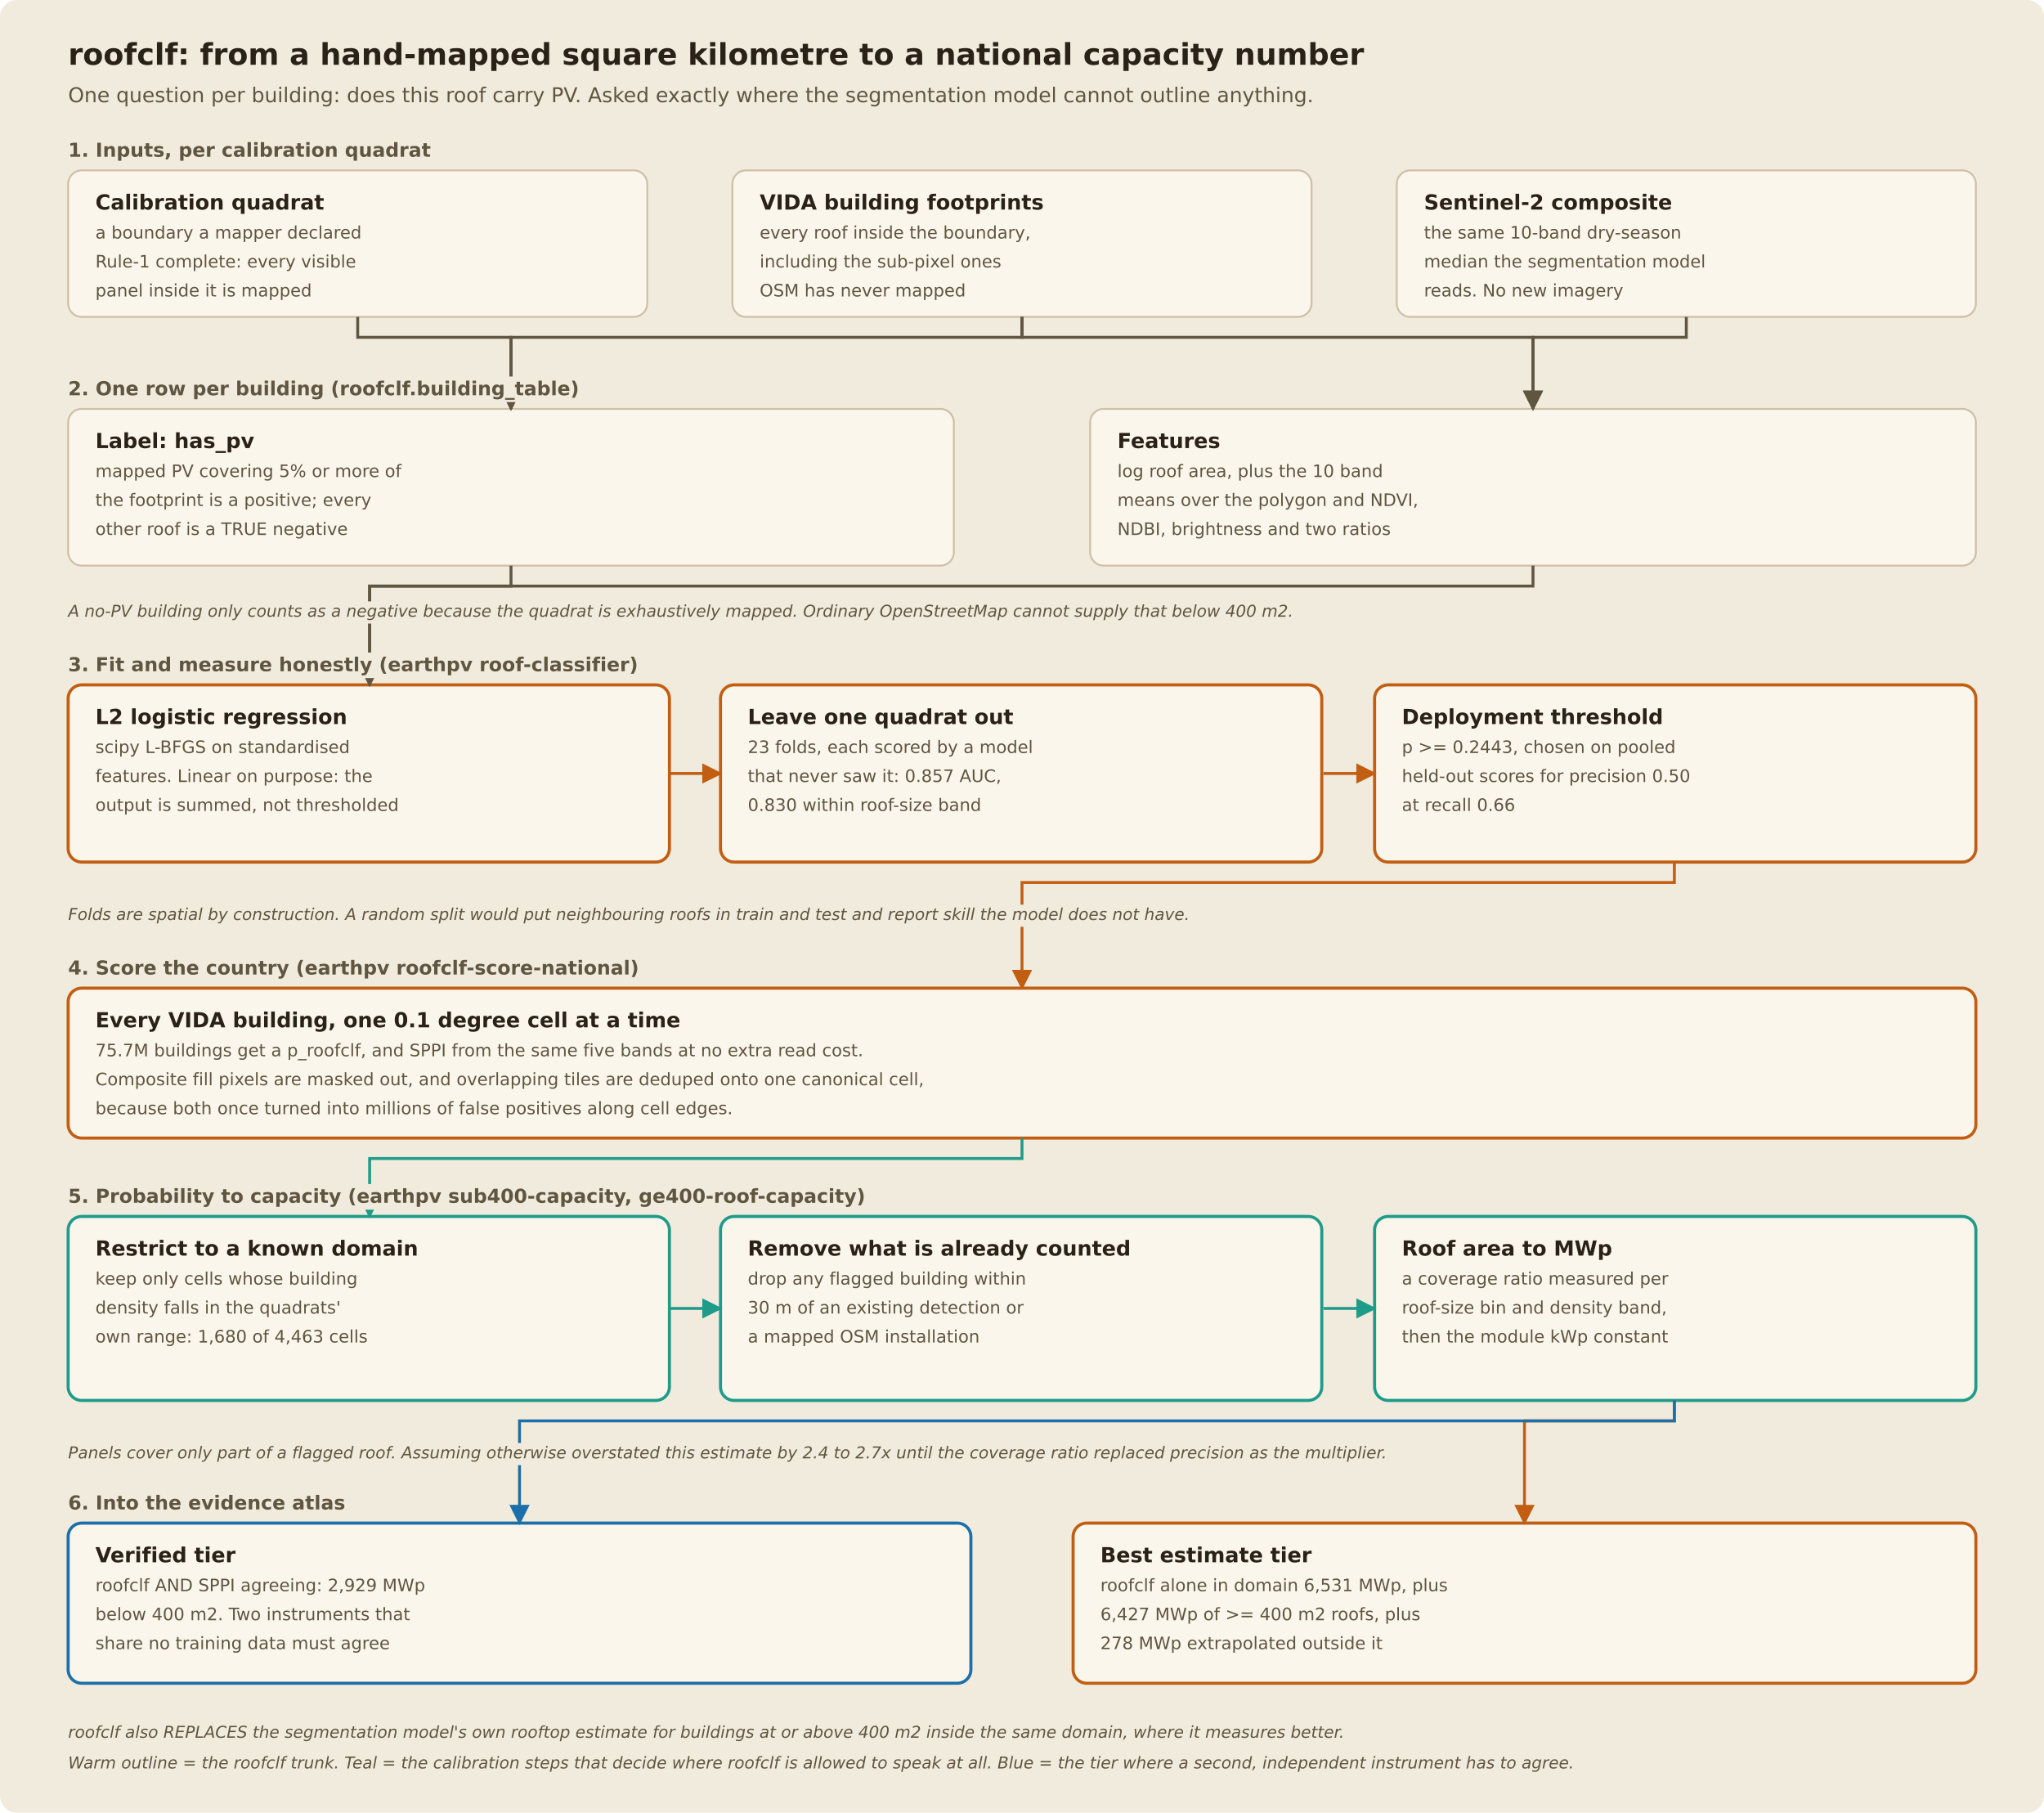
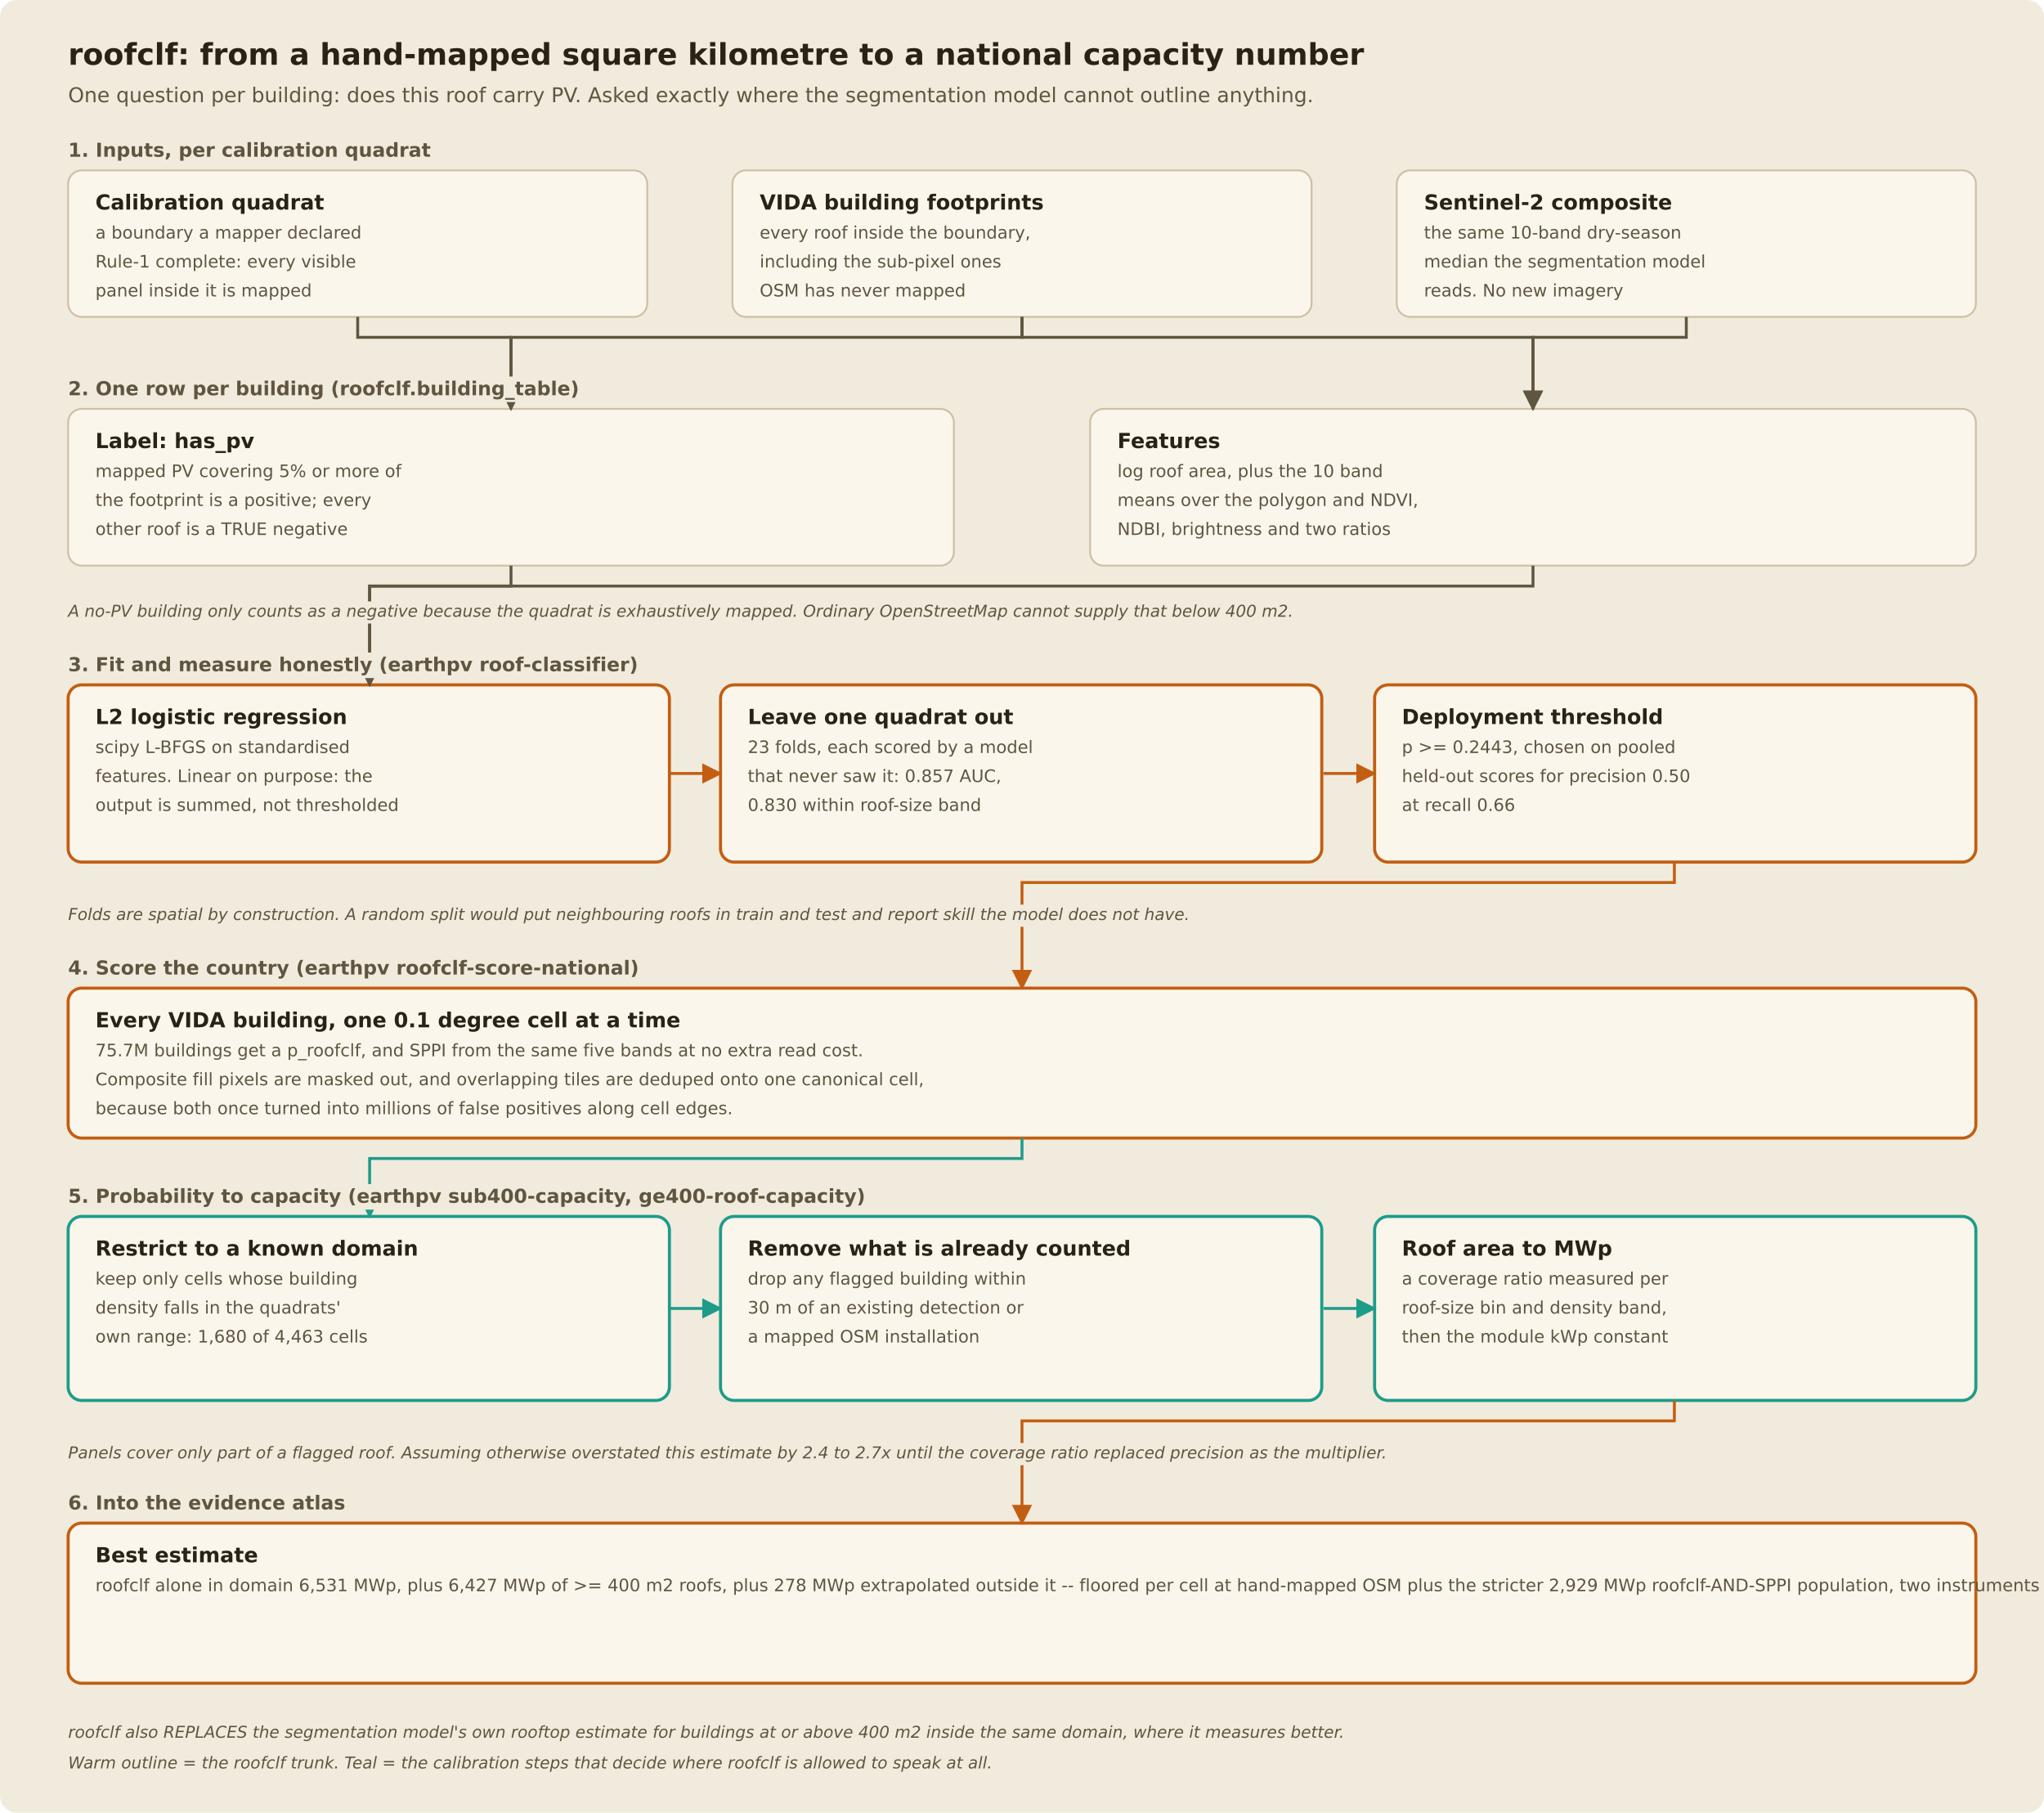
<svg xmlns="http://www.w3.org/2000/svg" width="1200" height="1064" viewBox="0 0 1200 1064" font-family="DejaVu Sans, system-ui, sans-serif">
  <defs>
    <marker id="ah-5f5540-light" viewBox="0 0 10 10" refX="9" refY="5" markerWidth="7" markerHeight="7" orient="auto-start-reverse">
      <path d="M0,0 L10,5 L0,10 z" fill="#5f5540" />
    </marker>
    <marker id="ah-c25e12-light" viewBox="0 0 10 10" refX="9" refY="5" markerWidth="7" markerHeight="7" orient="auto-start-reverse">
      <path d="M0,0 L10,5 L0,10 z" fill="#c25e12" />
    </marker>
    <marker id="ah-1c6fa8-light" viewBox="0 0 10 10" refX="9" refY="5" markerWidth="7" markerHeight="7" orient="auto-start-reverse">
      <path d="M0,0 L10,5 L0,10 z" fill="#1c6fa8" />
    </marker>
    <marker id="ah-1f9b8a-light" viewBox="0 0 10 10" refX="9" refY="5" markerWidth="7" markerHeight="7" orient="auto-start-reverse">
      <path d="M0,0 L10,5 L0,10 z" fill="#1f9b8a" />
    </marker>
  </defs>
  <rect width="1200" height="1064" rx="10" fill="#f1ebdd" />
  <text x="40" y="38" font-size="17.5" font-weight="600" fill="#2a2216">roofclf: from a hand-mapped square kilometre to a national capacity number</text>
  <text x="40" y="60" font-size="12" fill="#5f5540">One question per building: does this roof carry PV. Asked exactly where the segmentation model cannot outline anything.</text>
  <rect x="40" y="100" width="340" height="86" rx="8" fill="#faf6ec" stroke="#cfc0a5" stroke-width="1.1" />
  <text x="56" y="123" font-size="12.2" font-weight="600" fill="#2a2216">Calibration quadrat</text>
  <text x="56" y="140" font-size="10.1" fill="#5f5540">a boundary a mapper declared</text>
  <text x="56" y="157" font-size="10.1" fill="#5f5540">Rule-1 complete: every visible</text>
  <text x="56" y="174" font-size="10.1" fill="#5f5540">panel inside it is mapped</text>
  <rect x="430" y="100" width="340" height="86" rx="8" fill="#faf6ec" stroke="#cfc0a5" stroke-width="1.1" />
  <text x="446" y="123" font-size="12.2" font-weight="600" fill="#2a2216">VIDA building footprints</text>
  <text x="446" y="140" font-size="10.1" fill="#5f5540">every roof inside the boundary,</text>
  <text x="446" y="157" font-size="10.1" fill="#5f5540">including the sub-pixel ones</text>
  <text x="446" y="174" font-size="10.1" fill="#5f5540">OSM has never mapped</text>
  <rect x="820" y="100" width="340" height="86" rx="8" fill="#faf6ec" stroke="#cfc0a5" stroke-width="1.1" />
  <text x="836" y="123" font-size="12.2" font-weight="600" fill="#2a2216">Sentinel-2 composite</text>
  <text x="836" y="140" font-size="10.1" fill="#5f5540">the same 10-band dry-season</text>
  <text x="836" y="157" font-size="10.1" fill="#5f5540">median the segmentation model</text>
  <text x="836" y="174" font-size="10.1" fill="#5f5540">reads. No new imagery</text>
  <rect x="40" y="240" width="520" height="92" rx="8" fill="#faf6ec" stroke="#cfc0a5" stroke-width="1.1" />
  <text x="56" y="263" font-size="12.2" font-weight="600" fill="#2a2216">Label: has_pv</text>
  <text x="56" y="280" font-size="10.1" fill="#5f5540">mapped PV covering 5% or more of</text>
  <text x="56" y="297" font-size="10.1" fill="#5f5540">the footprint is a positive; every</text>
  <text x="56" y="314" font-size="10.1" fill="#5f5540">other roof is a TRUE negative</text>
  <rect x="640" y="240" width="520" height="92" rx="8" fill="#faf6ec" stroke="#cfc0a5" stroke-width="1.1" />
  <text x="656" y="263" font-size="12.2" font-weight="600" fill="#2a2216">Features</text>
  <text x="656" y="280" font-size="10.1" fill="#5f5540">log roof area, plus the 10 band</text>
  <text x="656" y="297" font-size="10.1" fill="#5f5540">means over the polygon and NDVI,</text>
  <text x="656" y="314" font-size="10.1" fill="#5f5540">NDBI, brightness and two ratios</text>
  <rect x="40" y="402" width="353" height="104" rx="8" fill="#faf6ec" stroke="#c25e12" stroke-width="1.8" />
  <text x="56" y="425" font-size="12.2" font-weight="600" fill="#2a2216">L2 logistic regression</text>
  <text x="56" y="442" font-size="10.1" fill="#5f5540">scipy L-BFGS on standardised</text>
  <text x="56" y="459" font-size="10.1" fill="#5f5540">features. Linear on purpose: the</text>
  <text x="56" y="476" font-size="10.1" fill="#5f5540">output is summed, not thresholded</text>
  <rect x="423" y="402" width="353" height="104" rx="8" fill="#faf6ec" stroke="#c25e12" stroke-width="1.8" />
  <text x="439" y="425" font-size="12.2" font-weight="600" fill="#2a2216">Leave one quadrat out</text>
  <text x="439" y="442" font-size="10.1" fill="#5f5540">23 folds, each scored by a model</text>
  <text x="439" y="459" font-size="10.1" fill="#5f5540">that never saw it: 0.857 AUC,</text>
  <text x="439" y="476" font-size="10.1" fill="#5f5540">0.830 within roof-size band</text>
  <rect x="807" y="402" width="353" height="104" rx="8" fill="#faf6ec" stroke="#c25e12" stroke-width="1.8" />
  <text x="823" y="425" font-size="12.2" font-weight="600" fill="#2a2216">Deployment threshold</text>
  <text x="823" y="442" font-size="10.1" fill="#5f5540">p &gt;= 0.2443, chosen on pooled</text>
  <text x="823" y="459" font-size="10.1" fill="#5f5540">held-out scores for precision 0.50</text>
  <text x="823" y="476" font-size="10.1" fill="#5f5540">at recall 0.66</text>
  <rect x="40" y="580" width="1120" height="88" rx="8" fill="#faf6ec" stroke="#c25e12" stroke-width="1.8" />
  <text x="56" y="603" font-size="12.2" font-weight="600" fill="#2a2216">Every VIDA building, one 0.1 degree cell at a time</text>
  <text x="56" y="620" font-size="10.1" fill="#5f5540">75.7M buildings get a p_roofclf, and SPPI from the same five bands at no extra read cost.</text>
  <text x="56" y="637" font-size="10.1" fill="#5f5540">Composite fill pixels are masked out, and overlapping tiles are deduped onto one canonical cell,</text>
  <text x="56" y="654" font-size="10.1" fill="#5f5540">because both once turned into millions of false positives along cell edges.</text>
  <rect x="40" y="714" width="353" height="108" rx="8" fill="#faf6ec" stroke="#1f9b8a" stroke-width="1.8" />
  <text x="56" y="737" font-size="12.2" font-weight="600" fill="#2a2216">Restrict to a known domain</text>
  <text x="56" y="754" font-size="10.1" fill="#5f5540">keep only cells whose building</text>
  <text x="56" y="771" font-size="10.1" fill="#5f5540">density falls in the quadrats'</text>
  <text x="56" y="788" font-size="10.1" fill="#5f5540">own range: 1,680 of 4,463 cells</text>
  <rect x="423" y="714" width="353" height="108" rx="8" fill="#faf6ec" stroke="#1f9b8a" stroke-width="1.8" />
  <text x="439" y="737" font-size="12.2" font-weight="600" fill="#2a2216">Remove what is already counted</text>
  <text x="439" y="754" font-size="10.1" fill="#5f5540">drop any flagged building within</text>
  <text x="439" y="771" font-size="10.1" fill="#5f5540">30 m of an existing detection or</text>
  <text x="439" y="788" font-size="10.1" fill="#5f5540">a mapped OSM installation</text>
  <rect x="807" y="714" width="353" height="108" rx="8" fill="#faf6ec" stroke="#1f9b8a" stroke-width="1.8" />
  <text x="823" y="737" font-size="12.2" font-weight="600" fill="#2a2216">Roof area to MWp</text>
  <text x="823" y="754" font-size="10.1" fill="#5f5540">a coverage ratio measured per</text>
  <text x="823" y="771" font-size="10.1" fill="#5f5540">roof-size bin and density band,</text>
  <text x="823" y="788" font-size="10.1" fill="#5f5540">then the module kWp constant</text>
-   <rect x="40" y="894" width="530" height="94" rx="8" fill="#faf6ec" stroke="#1c6fa8" stroke-width="1.8" />
-   <text x="56" y="917" font-size="12.2" font-weight="600" fill="#2a2216">Verified tier</text>
-   <text x="56" y="934" font-size="10.1" fill="#5f5540">roofclf AND SPPI agreeing: 2,929 MWp</text>
-   <text x="56" y="951" font-size="10.1" fill="#5f5540">below 400 m2. Two instruments that</text>
-   <text x="56" y="968" font-size="10.1" fill="#5f5540">share no training data must agree</text>
-   <rect x="630" y="894" width="530" height="94" rx="8" fill="#faf6ec" stroke="#c25e12" stroke-width="1.8" />
-   <text x="646" y="917" font-size="12.2" font-weight="600" fill="#2a2216">Best estimate tier</text>
-   <text x="646" y="934" font-size="10.1" fill="#5f5540">roofclf alone in domain 6,531 MWp, plus</text>
-   <text x="646" y="951" font-size="10.1" fill="#5f5540">6,427 MWp of &gt;= 400 m2 roofs, plus</text>
-   <text x="646" y="968" font-size="10.1" fill="#5f5540">278 MWp extrapolated outside it</text>
+   <rect x="40" y="894" width="1120" height="94" rx="8" fill="#faf6ec" stroke="#c25e12" stroke-width="1.8" />
+   <text x="56" y="917" font-size="12.2" font-weight="600" fill="#2a2216">Best estimate</text>
+   <text x="56" y="934" font-size="10.1" fill="#5f5540">roofclf alone in domain 6,531 MWp, plus 6,427 MWp of &gt;= 400 m2 roofs, plus 278 MWp extrapolated outside it -- floored per cell at hand-mapped OSM plus the stricter 2,929 MWp roofclf-AND-SPPI population, two instruments that share no training data</text>
  <path d="M210,186 V198 H300 V240" stroke="#5f5540" stroke-width="1.7" fill="none" marker-end="url(#ah-5f5540-light)" />
  <path d="M600,186 V198 H300 V240" stroke="#5f5540" stroke-width="1.7" fill="none" marker-end="url(#ah-5f5540-light)" />
  <path d="M600,186 V198 H900 V240" stroke="#5f5540" stroke-width="1.7" fill="none" marker-end="url(#ah-5f5540-light)" />
  <path d="M990,186 V198 H900 V240" stroke="#5f5540" stroke-width="1.7" fill="none" marker-end="url(#ah-5f5540-light)" />
  <path d="M300,332 V344 H217 V402" stroke="#5f5540" stroke-width="1.7" fill="none" marker-end="url(#ah-5f5540-light)" />
  <path d="M900,332 V344 H217 V402" stroke="#5f5540" stroke-width="1.7" fill="none" marker-end="url(#ah-5f5540-light)" />
  <path d="M393,454 H423" stroke="#c25e12" stroke-width="1.7" fill="none" marker-end="url(#ah-c25e12-light)" />
  <path d="M777,454 H807" stroke="#c25e12" stroke-width="1.7" fill="none" marker-end="url(#ah-c25e12-light)" />
  <path d="M983,506 V518 H600 V580" stroke="#c25e12" stroke-width="1.7" fill="none" marker-end="url(#ah-c25e12-light)" />
  <path d="M600,668 V680 H217 V714" stroke="#1f9b8a" stroke-width="1.7" fill="none" marker-end="url(#ah-1f9b8a-light)" />
  <path d="M393,768 H423" stroke="#1f9b8a" stroke-width="1.7" fill="none" marker-end="url(#ah-1f9b8a-light)" />
  <path d="M777,768 H807" stroke="#1f9b8a" stroke-width="1.7" fill="none" marker-end="url(#ah-1f9b8a-light)" />
-   <path d="M983,822 V834 H895 V894" stroke="#c25e12" stroke-width="1.7" fill="none" marker-end="url(#ah-c25e12-light)" />
-   <path d="M983,822 V834 H305 V894" stroke="#1c6fa8" stroke-width="1.7" fill="none" marker-end="url(#ah-1c6fa8-light)" />
+   <path d="M983,822 V834 H600 V894" stroke="#c25e12" stroke-width="1.7" fill="none" marker-end="url(#ah-c25e12-light)" />
  <rect x="36" y="81" width="207" height="15" fill="#f1ebdd" />
  <text x="40" y="92" font-size="11.3" font-weight="600" fill="#5f5540">1. Inputs, per calibration quadrat</text>
  <rect x="36" y="221" width="293" height="15" fill="#f1ebdd" />
  <text x="40" y="232" font-size="11.3" font-weight="600" fill="#5f5540">2. One row per building (roofclf.building_table)</text>
  <rect x="36" y="353" width="736" height="13" fill="#f1ebdd" />
  <text x="40" y="362" font-size="9.6" font-style="italic" fill="#5f5540">A no-PV building only counts as a negative because the quadrat is exhaustively mapped. Ordinary OpenStreetMap cannot supply that below 400 m2.</text>
  <rect x="36" y="383" width="323" height="15" fill="#f1ebdd" />
  <text x="40" y="394" font-size="11.3" font-weight="600" fill="#5f5540">3. Fit and measure honestly (earthpv roof-classifier)</text>
  <rect x="36" y="531" width="715" height="13" fill="#f1ebdd" />
  <text x="40" y="540" font-size="9.6" font-style="italic" fill="#5f5540">Folds are spatial by construction. A random split would put neighbouring roofs in train and test and report skill the model does not have.</text>
  <rect x="36" y="561" width="323" height="15" fill="#f1ebdd" />
  <text x="40" y="572" font-size="11.3" font-weight="600" fill="#5f5540">4. Score the country (earthpv roofclf-score-national)</text>
  <rect x="36" y="695" width="445" height="15" fill="#f1ebdd" />
  <text x="40" y="706" font-size="11.3" font-weight="600" fill="#5f5540">5. Probability to capacity (earthpv sub400-capacity, ge400-roof-capacity)</text>
  <rect x="36" y="847" width="845" height="13" fill="#f1ebdd" />
  <text x="40" y="856" font-size="9.6" font-style="italic" fill="#5f5540">Panels cover only part of a flagged roof. Assuming otherwise overstated this estimate by 2.4 to 2.7x until the coverage ratio replaced precision as the multiplier.</text>
  <rect x="36" y="875" width="159" height="15" fill="#f1ebdd" />
  <text x="40" y="886" font-size="11.3" font-weight="600" fill="#5f5540">6. Into the evidence atlas</text>
  <rect x="36" y="1011" width="778" height="13" fill="#f1ebdd" />
  <text x="40" y="1020" font-size="9.6" font-style="italic" fill="#5f5540">roofclf also REPLACES the segmentation model's own rooftop estimate for buildings at or above 400 m2 inside the same domain, where it measures better.</text>
-   <rect x="36" y="1029" width="959" height="13" fill="#f1ebdd" />
-   <text x="40" y="1038" font-size="9.6" font-style="italic" fill="#5f5540">Warm outline = the roofclf trunk. Teal = the calibration steps that decide where roofclf is allowed to speak at all. Blue = the tier where a second, independent instrument has to agree.</text>
+   <rect x="36" y="1029" width="601" height="13" fill="#f1ebdd" />
+   <text x="40" y="1038" font-size="9.6" font-style="italic" fill="#5f5540">Warm outline = the roofclf trunk. Teal = the calibration steps that decide where roofclf is allowed to speak at all.</text>
</svg>
